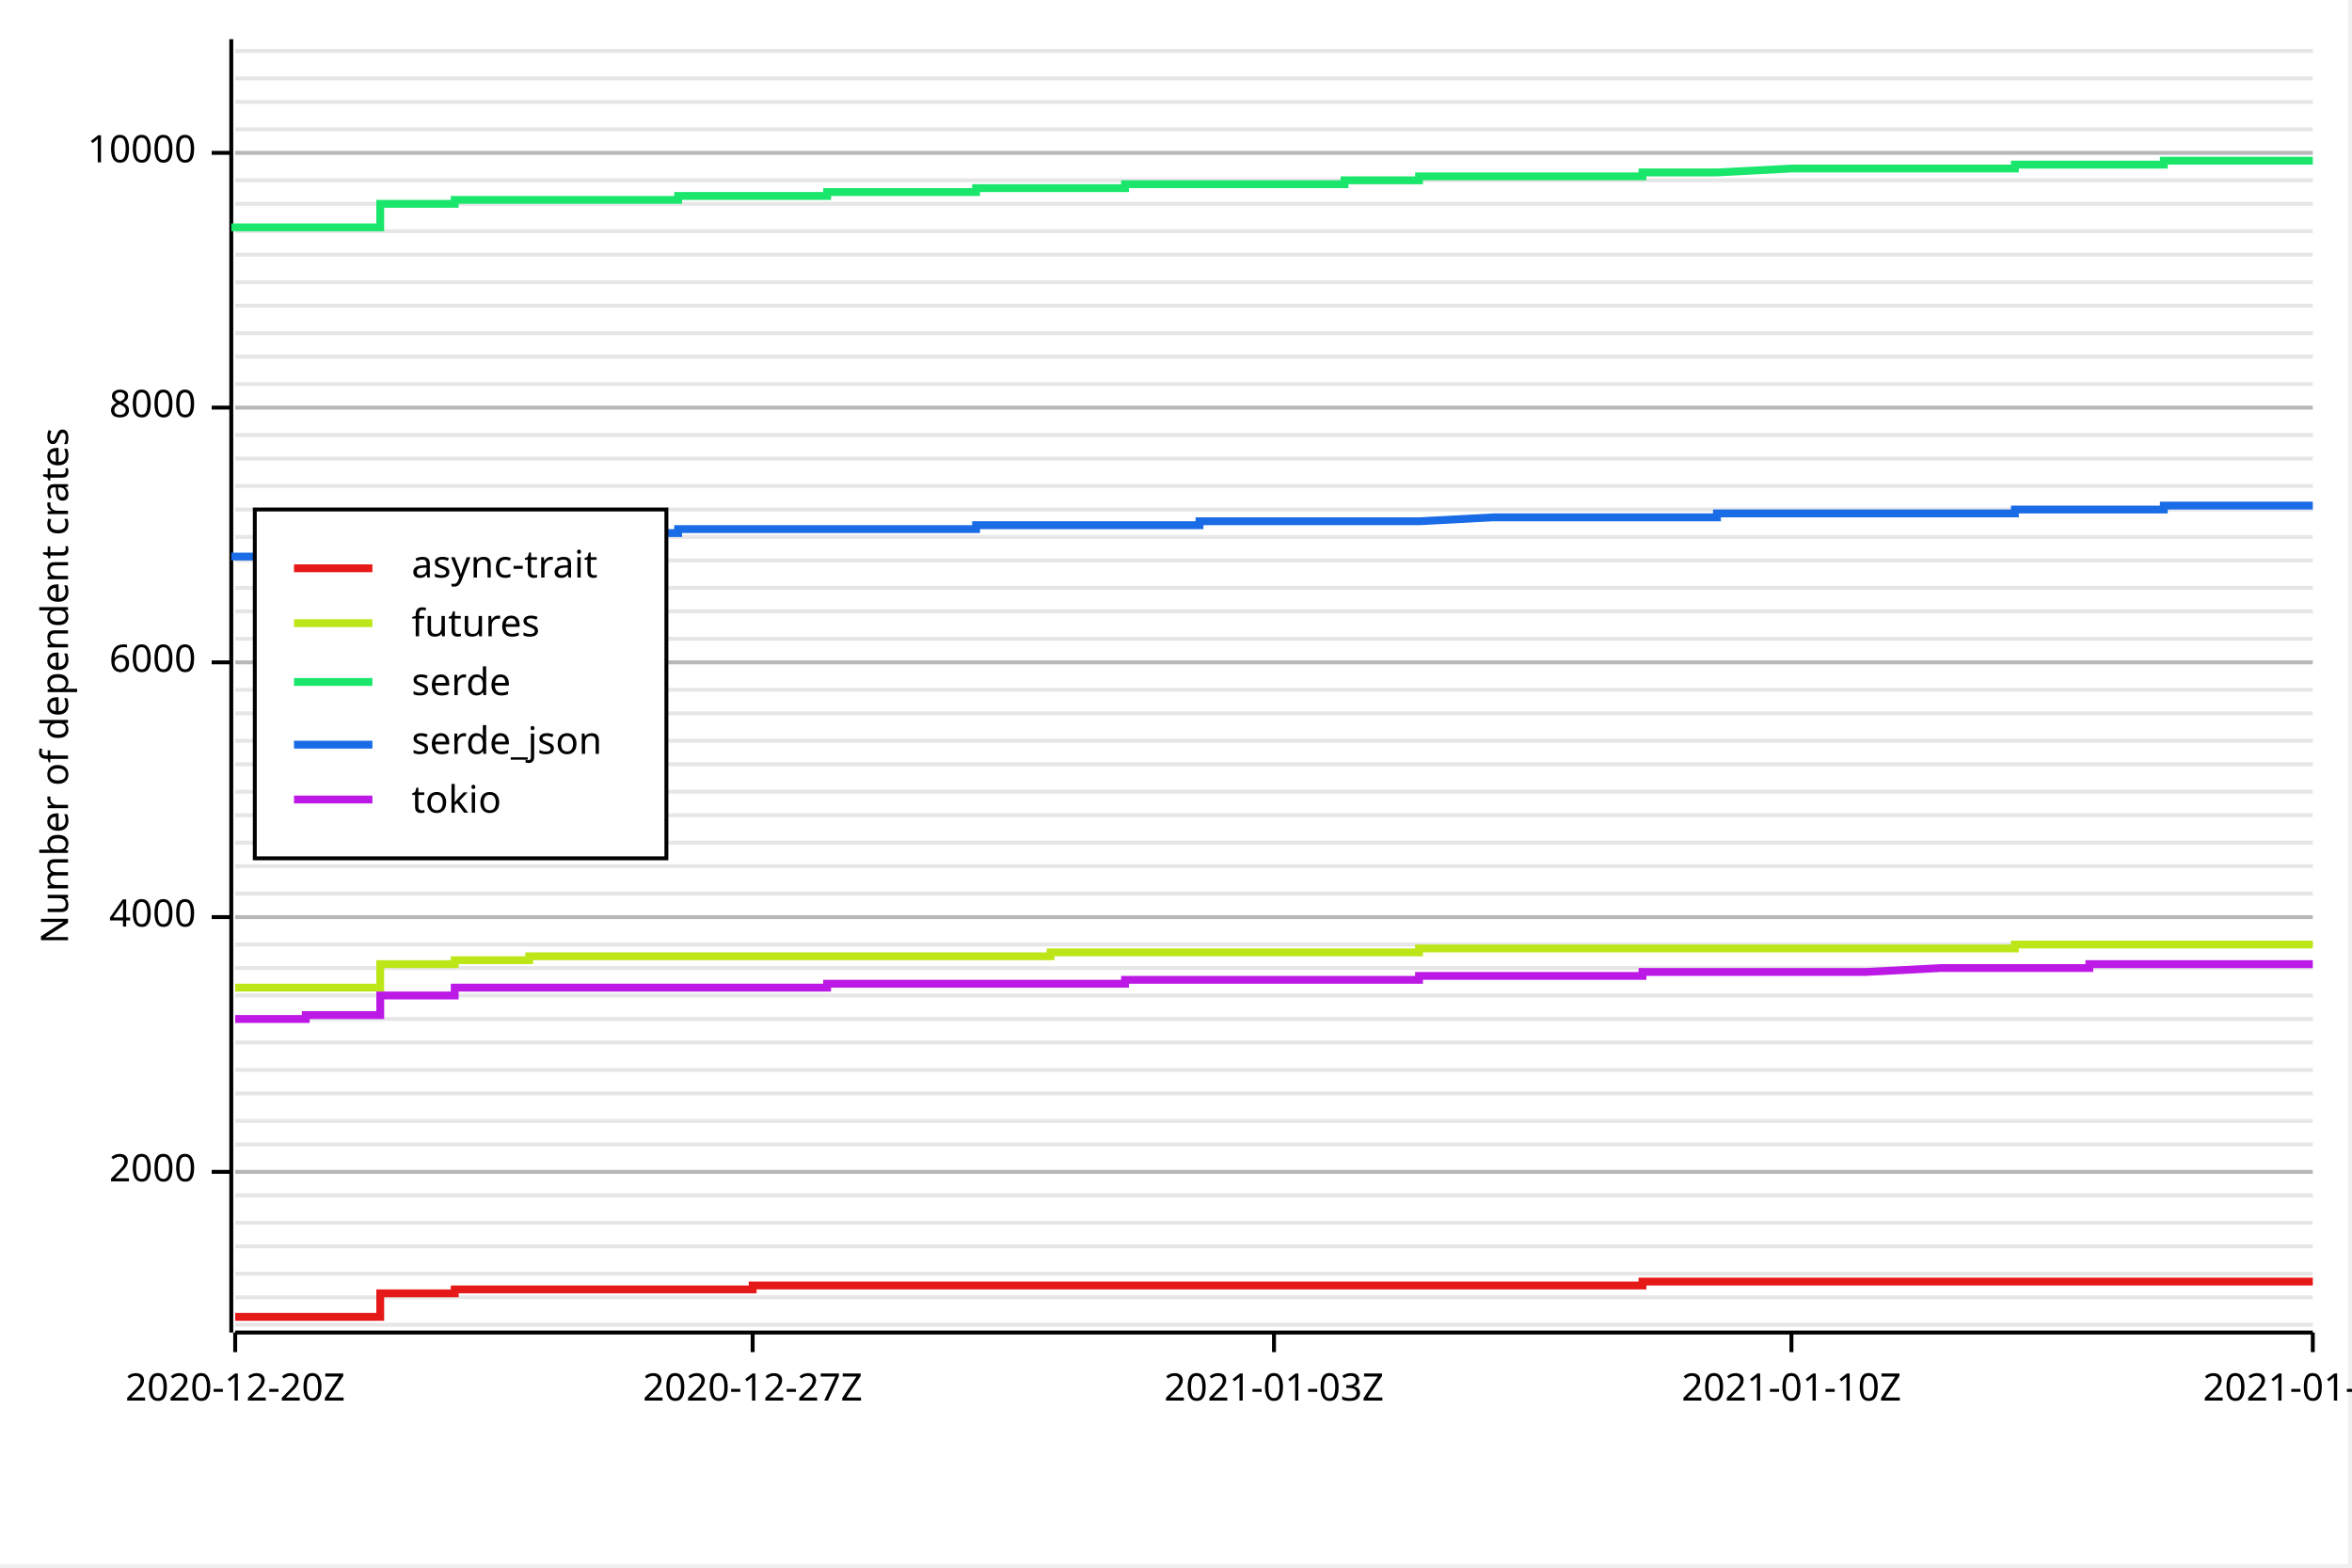
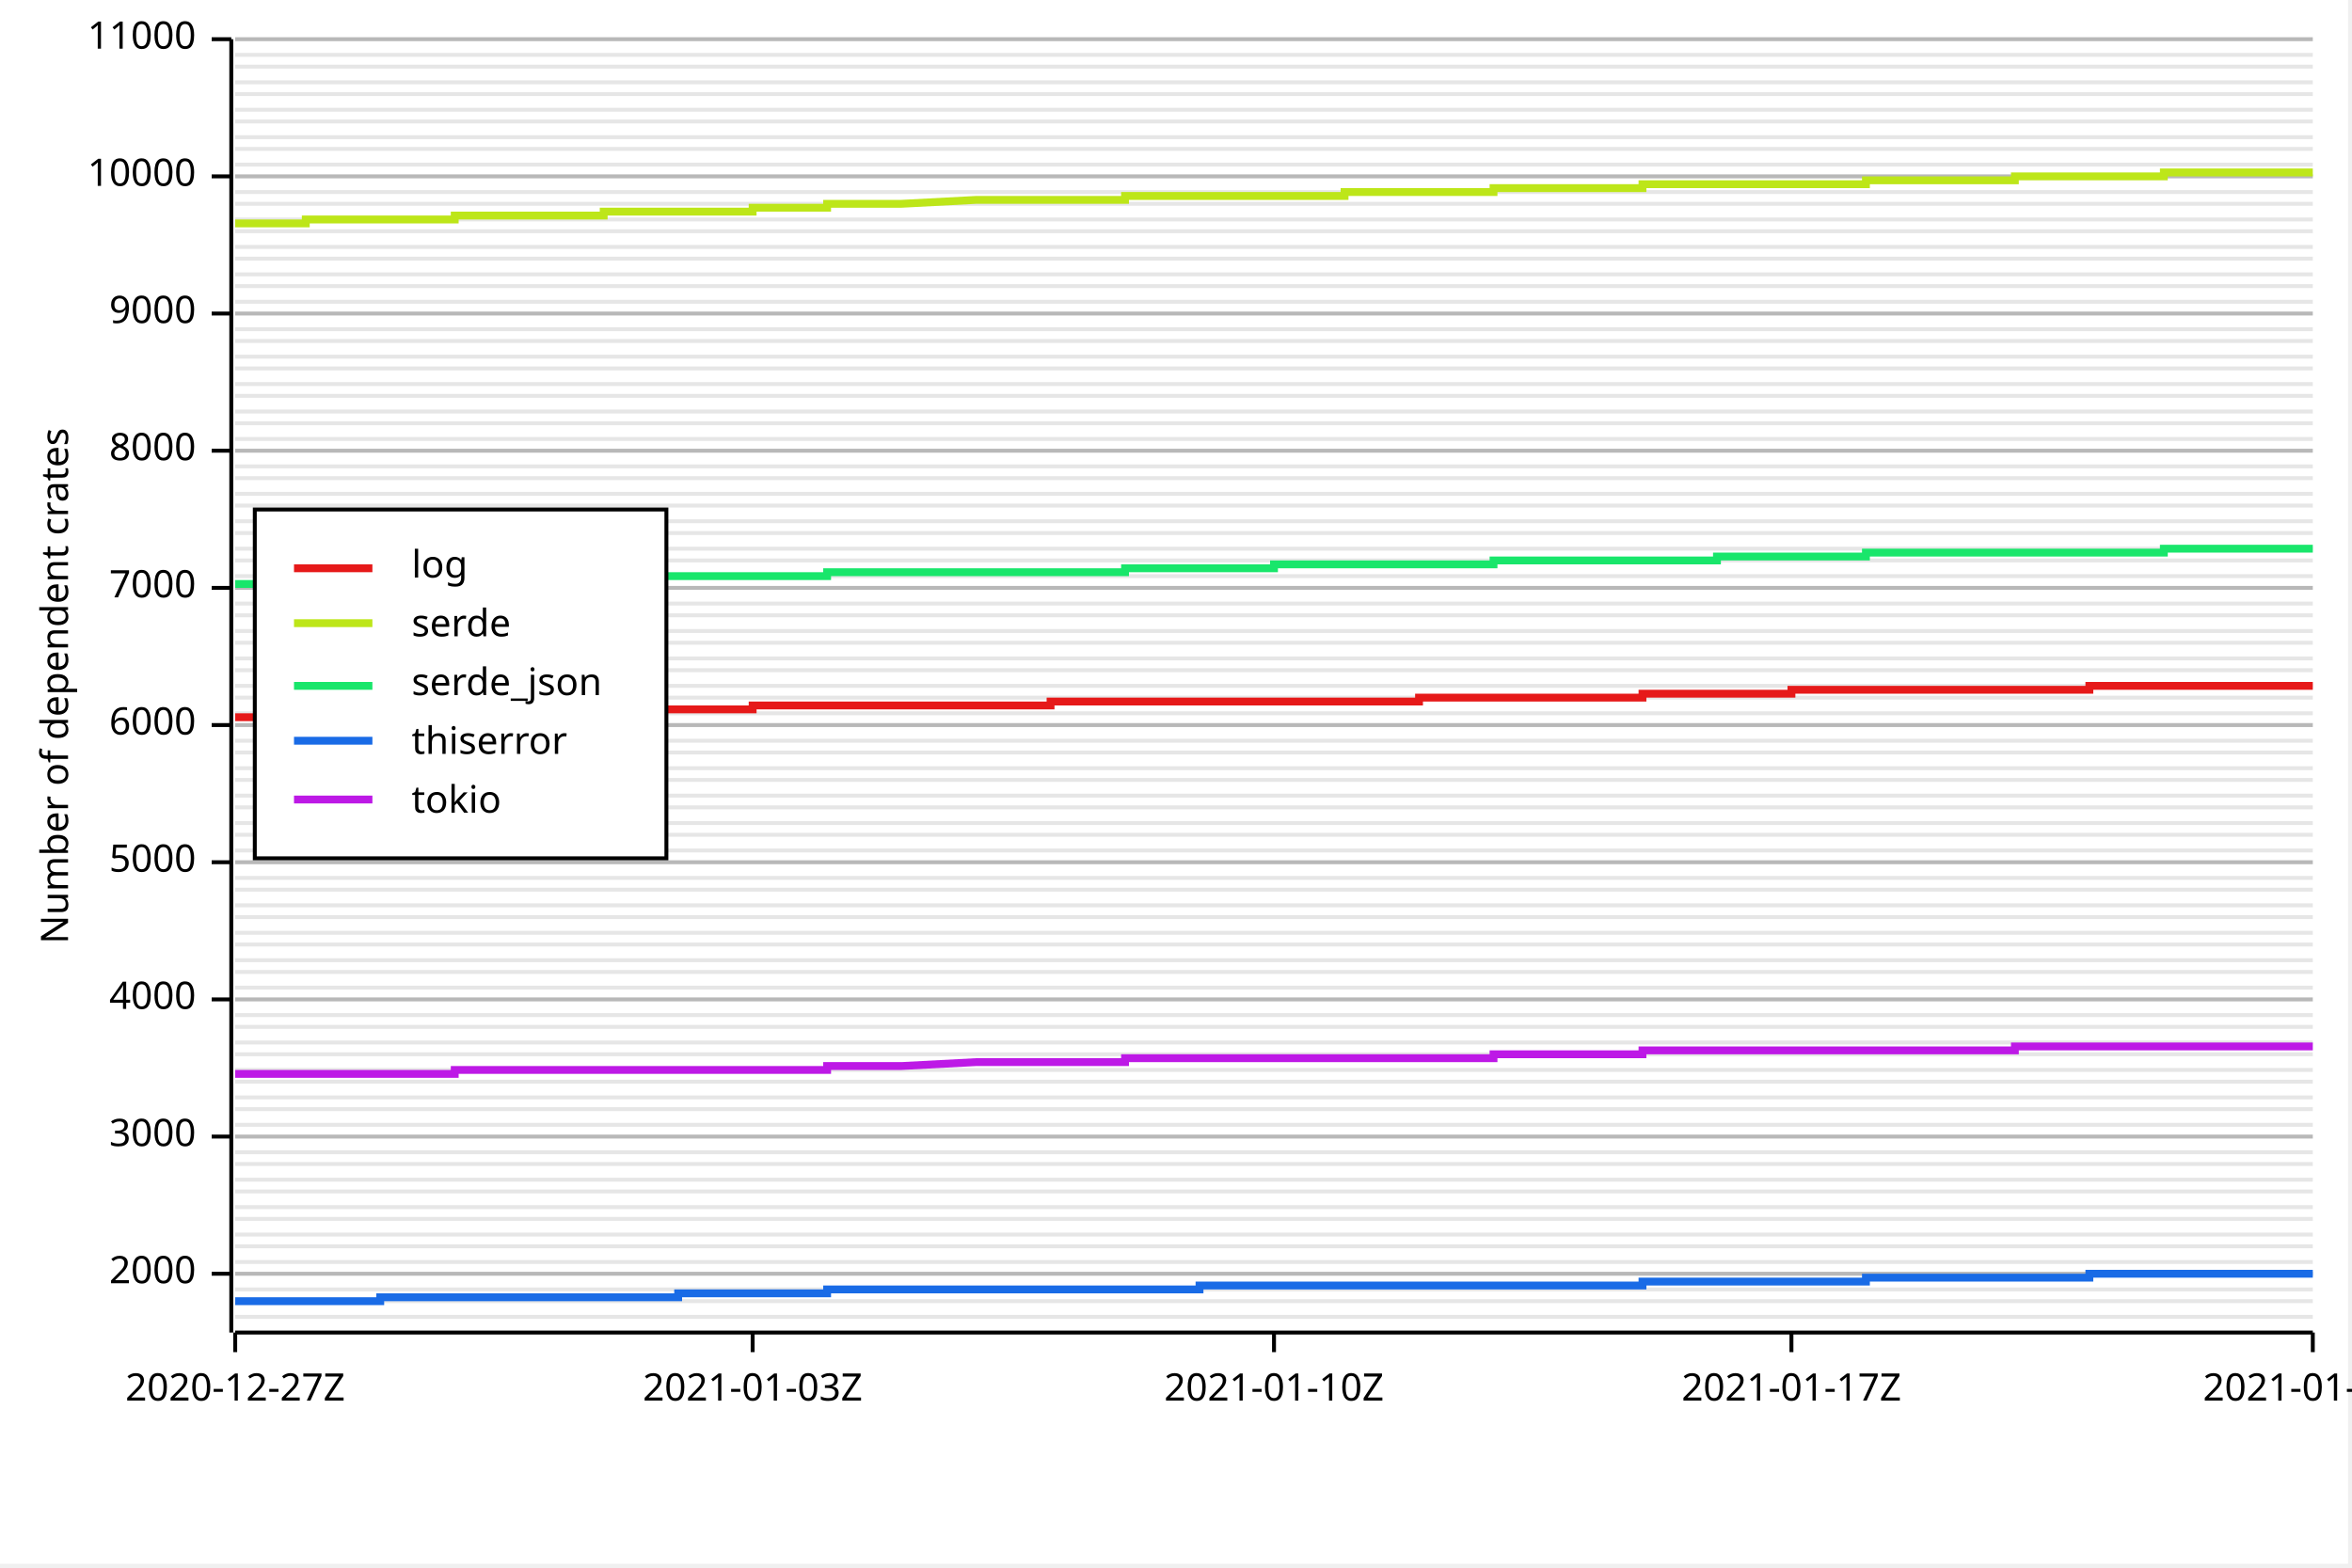
<svg xmlns="http://www.w3.org/2000/svg" width="600" height="400" viewBox="0 0 600 400">
  <rect x="0" y="0" width="599" height="399" opacity="1" fill="#FFFFFF" stroke="none" />
-   <line opacity="0.1" stroke="#000000" stroke-width="1" x1="60" y1="338" x2="590" y2="338" />
-   <line opacity="0.1" stroke="#000000" stroke-width="1" x1="60" y1="331" x2="590" y2="331" />
+   <line opacity="0.1" stroke="#000000" stroke-width="1" x1="60" y1="336" x2="590" y2="336" />
+   <line opacity="0.1" stroke="#000000" stroke-width="1" x1="60" y1="332" x2="590" y2="332" />
+   <line opacity="0.1" stroke="#000000" stroke-width="1" x1="60" y1="329" x2="590" y2="329" />
  <line opacity="0.1" stroke="#000000" stroke-width="1" x1="60" y1="325" x2="590" y2="325" />
+   <line opacity="0.1" stroke="#000000" stroke-width="1" x1="60" y1="322" x2="590" y2="322" />
  <line opacity="0.1" stroke="#000000" stroke-width="1" x1="60" y1="318" x2="590" y2="318" />
-   <line opacity="0.1" stroke="#000000" stroke-width="1" x1="60" y1="312" x2="590" y2="312" />
-   <line opacity="0.1" stroke="#000000" stroke-width="1" x1="60" y1="305" x2="590" y2="305" />
-   <line opacity="0.1" stroke="#000000" stroke-width="1" x1="60" y1="299" x2="590" y2="299" />
-   <line opacity="0.1" stroke="#000000" stroke-width="1" x1="60" y1="292" x2="590" y2="292" />
-   <line opacity="0.1" stroke="#000000" stroke-width="1" x1="60" y1="286" x2="590" y2="286" />
-   <line opacity="0.1" stroke="#000000" stroke-width="1" x1="60" y1="279" x2="590" y2="279" />
+   <line opacity="0.1" stroke="#000000" stroke-width="1" x1="60" y1="315" x2="590" y2="315" />
+   <line opacity="0.1" stroke="#000000" stroke-width="1" x1="60" y1="311" x2="590" y2="311" />
+   <line opacity="0.1" stroke="#000000" stroke-width="1" x1="60" y1="308" x2="590" y2="308" />
+   <line opacity="0.1" stroke="#000000" stroke-width="1" x1="60" y1="304" x2="590" y2="304" />
+   <line opacity="0.1" stroke="#000000" stroke-width="1" x1="60" y1="301" x2="590" y2="301" />
+   <line opacity="0.1" stroke="#000000" stroke-width="1" x1="60" y1="297" x2="590" y2="297" />
+   <line opacity="0.1" stroke="#000000" stroke-width="1" x1="60" y1="294" x2="590" y2="294" />
+   <line opacity="0.1" stroke="#000000" stroke-width="1" x1="60" y1="290" x2="590" y2="290" />
+   <line opacity="0.1" stroke="#000000" stroke-width="1" x1="60" y1="287" x2="590" y2="287" />
+   <line opacity="0.1" stroke="#000000" stroke-width="1" x1="60" y1="283" x2="590" y2="283" />
+   <line opacity="0.1" stroke="#000000" stroke-width="1" x1="60" y1="280" x2="590" y2="280" />
+   <line opacity="0.1" stroke="#000000" stroke-width="1" x1="60" y1="276" x2="590" y2="276" />
  <line opacity="0.1" stroke="#000000" stroke-width="1" x1="60" y1="273" x2="590" y2="273" />
+   <line opacity="0.1" stroke="#000000" stroke-width="1" x1="60" y1="269" x2="590" y2="269" />
  <line opacity="0.1" stroke="#000000" stroke-width="1" x1="60" y1="266" x2="590" y2="266" />
-   <line opacity="0.1" stroke="#000000" stroke-width="1" x1="60" y1="260" x2="590" y2="260" />
-   <line opacity="0.1" stroke="#000000" stroke-width="1" x1="60" y1="254" x2="590" y2="254" />
-   <line opacity="0.1" stroke="#000000" stroke-width="1" x1="60" y1="247" x2="590" y2="247" />
+   <line opacity="0.1" stroke="#000000" stroke-width="1" x1="60" y1="262" x2="590" y2="262" />
+   <line opacity="0.1" stroke="#000000" stroke-width="1" x1="60" y1="259" x2="590" y2="259" />
+   <line opacity="0.1" stroke="#000000" stroke-width="1" x1="60" y1="255" x2="590" y2="255" />
+   <line opacity="0.1" stroke="#000000" stroke-width="1" x1="60" y1="252" x2="590" y2="252" />
+   <line opacity="0.1" stroke="#000000" stroke-width="1" x1="60" y1="248" x2="590" y2="248" />
+   <line opacity="0.1" stroke="#000000" stroke-width="1" x1="60" y1="245" x2="590" y2="245" />
  <line opacity="0.1" stroke="#000000" stroke-width="1" x1="60" y1="241" x2="590" y2="241" />
+   <line opacity="0.1" stroke="#000000" stroke-width="1" x1="60" y1="238" x2="590" y2="238" />
  <line opacity="0.1" stroke="#000000" stroke-width="1" x1="60" y1="234" x2="590" y2="234" />
-   <line opacity="0.1" stroke="#000000" stroke-width="1" x1="60" y1="228" x2="590" y2="228" />
-   <line opacity="0.1" stroke="#000000" stroke-width="1" x1="60" y1="221" x2="590" y2="221" />
-   <line opacity="0.1" stroke="#000000" stroke-width="1" x1="60" y1="215" x2="590" y2="215" />
-   <line opacity="0.1" stroke="#000000" stroke-width="1" x1="60" y1="208" x2="590" y2="208" />
-   <line opacity="0.1" stroke="#000000" stroke-width="1" x1="60" y1="202" x2="590" y2="202" />
-   <line opacity="0.1" stroke="#000000" stroke-width="1" x1="60" y1="195" x2="590" y2="195" />
+   <line opacity="0.1" stroke="#000000" stroke-width="1" x1="60" y1="231" x2="590" y2="231" />
+   <line opacity="0.1" stroke="#000000" stroke-width="1" x1="60" y1="227" x2="590" y2="227" />
+   <line opacity="0.1" stroke="#000000" stroke-width="1" x1="60" y1="224" x2="590" y2="224" />
+   <line opacity="0.1" stroke="#000000" stroke-width="1" x1="60" y1="220" x2="590" y2="220" />
+   <line opacity="0.1" stroke="#000000" stroke-width="1" x1="60" y1="217" x2="590" y2="217" />
+   <line opacity="0.1" stroke="#000000" stroke-width="1" x1="60" y1="213" x2="590" y2="213" />
+   <line opacity="0.1" stroke="#000000" stroke-width="1" x1="60" y1="210" x2="590" y2="210" />
+   <line opacity="0.1" stroke="#000000" stroke-width="1" x1="60" y1="206" x2="590" y2="206" />
+   <line opacity="0.1" stroke="#000000" stroke-width="1" x1="60" y1="203" x2="590" y2="203" />
+   <line opacity="0.1" stroke="#000000" stroke-width="1" x1="60" y1="199" x2="590" y2="199" />
+   <line opacity="0.1" stroke="#000000" stroke-width="1" x1="60" y1="196" x2="590" y2="196" />
+   <line opacity="0.1" stroke="#000000" stroke-width="1" x1="60" y1="192" x2="590" y2="192" />
  <line opacity="0.1" stroke="#000000" stroke-width="1" x1="60" y1="189" x2="590" y2="189" />
+   <line opacity="0.1" stroke="#000000" stroke-width="1" x1="60" y1="185" x2="590" y2="185" />
  <line opacity="0.1" stroke="#000000" stroke-width="1" x1="60" y1="182" x2="590" y2="182" />
-   <line opacity="0.1" stroke="#000000" stroke-width="1" x1="60" y1="176" x2="590" y2="176" />
-   <line opacity="0.1" stroke="#000000" stroke-width="1" x1="60" y1="169" x2="590" y2="169" />
-   <line opacity="0.1" stroke="#000000" stroke-width="1" x1="60" y1="163" x2="590" y2="163" />
-   <line opacity="0.1" stroke="#000000" stroke-width="1" x1="60" y1="156" x2="590" y2="156" />
+   <line opacity="0.1" stroke="#000000" stroke-width="1" x1="60" y1="178" x2="590" y2="178" />
+   <line opacity="0.1" stroke="#000000" stroke-width="1" x1="60" y1="175" x2="590" y2="175" />
+   <line opacity="0.1" stroke="#000000" stroke-width="1" x1="60" y1="171" x2="590" y2="171" />
+   <line opacity="0.1" stroke="#000000" stroke-width="1" x1="60" y1="168" x2="590" y2="168" />
+   <line opacity="0.1" stroke="#000000" stroke-width="1" x1="60" y1="164" x2="590" y2="164" />
+   <line opacity="0.1" stroke="#000000" stroke-width="1" x1="60" y1="161" x2="590" y2="161" />
+   <line opacity="0.1" stroke="#000000" stroke-width="1" x1="60" y1="157" x2="590" y2="157" />
+   <line opacity="0.1" stroke="#000000" stroke-width="1" x1="60" y1="154" x2="590" y2="154" />
  <line opacity="0.1" stroke="#000000" stroke-width="1" x1="60" y1="150" x2="590" y2="150" />
+   <line opacity="0.1" stroke="#000000" stroke-width="1" x1="60" y1="147" x2="590" y2="147" />
  <line opacity="0.1" stroke="#000000" stroke-width="1" x1="60" y1="143" x2="590" y2="143" />
-   <line opacity="0.1" stroke="#000000" stroke-width="1" x1="60" y1="137" x2="590" y2="137" />
-   <line opacity="0.1" stroke="#000000" stroke-width="1" x1="60" y1="130" x2="590" y2="130" />
-   <line opacity="0.1" stroke="#000000" stroke-width="1" x1="60" y1="124" x2="590" y2="124" />
-   <line opacity="0.1" stroke="#000000" stroke-width="1" x1="60" y1="117" x2="590" y2="117" />
-   <line opacity="0.1" stroke="#000000" stroke-width="1" x1="60" y1="111" x2="590" y2="111" />
-   <line opacity="0.1" stroke="#000000" stroke-width="1" x1="60" y1="104" x2="590" y2="104" />
+   <line opacity="0.1" stroke="#000000" stroke-width="1" x1="60" y1="140" x2="590" y2="140" />
+   <line opacity="0.1" stroke="#000000" stroke-width="1" x1="60" y1="136" x2="590" y2="136" />
+   <line opacity="0.1" stroke="#000000" stroke-width="1" x1="60" y1="133" x2="590" y2="133" />
+   <line opacity="0.1" stroke="#000000" stroke-width="1" x1="60" y1="129" x2="590" y2="129" />
+   <line opacity="0.1" stroke="#000000" stroke-width="1" x1="60" y1="126" x2="590" y2="126" />
+   <line opacity="0.1" stroke="#000000" stroke-width="1" x1="60" y1="122" x2="590" y2="122" />
+   <line opacity="0.1" stroke="#000000" stroke-width="1" x1="60" y1="119" x2="590" y2="119" />
+   <line opacity="0.1" stroke="#000000" stroke-width="1" x1="60" y1="115" x2="590" y2="115" />
+   <line opacity="0.1" stroke="#000000" stroke-width="1" x1="60" y1="112" x2="590" y2="112" />
+   <line opacity="0.1" stroke="#000000" stroke-width="1" x1="60" y1="108" x2="590" y2="108" />
+   <line opacity="0.1" stroke="#000000" stroke-width="1" x1="60" y1="105" x2="590" y2="105" />
+   <line opacity="0.1" stroke="#000000" stroke-width="1" x1="60" y1="101" x2="590" y2="101" />
  <line opacity="0.1" stroke="#000000" stroke-width="1" x1="60" y1="98" x2="590" y2="98" />
+   <line opacity="0.1" stroke="#000000" stroke-width="1" x1="60" y1="94" x2="590" y2="94" />
  <line opacity="0.1" stroke="#000000" stroke-width="1" x1="60" y1="91" x2="590" y2="91" />
-   <line opacity="0.1" stroke="#000000" stroke-width="1" x1="60" y1="85" x2="590" y2="85" />
-   <line opacity="0.1" stroke="#000000" stroke-width="1" x1="60" y1="78" x2="590" y2="78" />
-   <line opacity="0.1" stroke="#000000" stroke-width="1" x1="60" y1="72" x2="590" y2="72" />
-   <line opacity="0.1" stroke="#000000" stroke-width="1" x1="60" y1="65" x2="590" y2="65" />
+   <line opacity="0.1" stroke="#000000" stroke-width="1" x1="60" y1="87" x2="590" y2="87" />
+   <line opacity="0.1" stroke="#000000" stroke-width="1" x1="60" y1="84" x2="590" y2="84" />
+   <line opacity="0.1" stroke="#000000" stroke-width="1" x1="60" y1="80" x2="590" y2="80" />
+   <line opacity="0.1" stroke="#000000" stroke-width="1" x1="60" y1="77" x2="590" y2="77" />
+   <line opacity="0.1" stroke="#000000" stroke-width="1" x1="60" y1="73" x2="590" y2="73" />
+   <line opacity="0.1" stroke="#000000" stroke-width="1" x1="60" y1="70" x2="590" y2="70" />
+   <line opacity="0.1" stroke="#000000" stroke-width="1" x1="60" y1="66" x2="590" y2="66" />
+   <line opacity="0.1" stroke="#000000" stroke-width="1" x1="60" y1="63" x2="590" y2="63" />
  <line opacity="0.1" stroke="#000000" stroke-width="1" x1="60" y1="59" x2="590" y2="59" />
+   <line opacity="0.1" stroke="#000000" stroke-width="1" x1="60" y1="56" x2="590" y2="56" />
  <line opacity="0.1" stroke="#000000" stroke-width="1" x1="60" y1="52" x2="590" y2="52" />
-   <line opacity="0.1" stroke="#000000" stroke-width="1" x1="60" y1="46" x2="590" y2="46" />
-   <line opacity="0.1" stroke="#000000" stroke-width="1" x1="60" y1="39" x2="590" y2="39" />
-   <line opacity="0.1" stroke="#000000" stroke-width="1" x1="60" y1="33" x2="590" y2="33" />
-   <line opacity="0.1" stroke="#000000" stroke-width="1" x1="60" y1="26" x2="590" y2="26" />
-   <line opacity="0.1" stroke="#000000" stroke-width="1" x1="60" y1="20" x2="590" y2="20" />
-   <line opacity="0.1" stroke="#000000" stroke-width="1" x1="60" y1="13" x2="590" y2="13" />
+   <line opacity="0.1" stroke="#000000" stroke-width="1" x1="60" y1="49" x2="590" y2="49" />
+   <line opacity="0.1" stroke="#000000" stroke-width="1" x1="60" y1="45" x2="590" y2="45" />
+   <line opacity="0.1" stroke="#000000" stroke-width="1" x1="60" y1="42" x2="590" y2="42" />
+   <line opacity="0.1" stroke="#000000" stroke-width="1" x1="60" y1="38" x2="590" y2="38" />
+   <line opacity="0.1" stroke="#000000" stroke-width="1" x1="60" y1="35" x2="590" y2="35" />
+   <line opacity="0.1" stroke="#000000" stroke-width="1" x1="60" y1="31" x2="590" y2="31" />
+   <line opacity="0.1" stroke="#000000" stroke-width="1" x1="60" y1="28" x2="590" y2="28" />
+   <line opacity="0.1" stroke="#000000" stroke-width="1" x1="60" y1="24" x2="590" y2="24" />
+   <line opacity="0.1" stroke="#000000" stroke-width="1" x1="60" y1="21" x2="590" y2="21" />
+   <line opacity="0.1" stroke="#000000" stroke-width="1" x1="60" y1="17" x2="590" y2="17" />
+   <line opacity="0.1" stroke="#000000" stroke-width="1" x1="60" y1="14" x2="590" y2="14" />
+   <line opacity="0.1" stroke="#000000" stroke-width="1" x1="60" y1="10" x2="590" y2="10" />
  <text x="10" y="175" dy="0.76em" text-anchor="middle" font-family="sans-serif" font-size="9.677" opacity="1" fill="#000000" transform="rotate(270, 10, 175)">
Number of dependent crates
</text>
-   <line opacity="0.2" stroke="#000000" stroke-width="1" x1="60" y1="299" x2="590" y2="299" />
-   <line opacity="0.2" stroke="#000000" stroke-width="1" x1="60" y1="234" x2="590" y2="234" />
-   <line opacity="0.2" stroke="#000000" stroke-width="1" x1="60" y1="169" x2="590" y2="169" />
-   <line opacity="0.2" stroke="#000000" stroke-width="1" x1="60" y1="104" x2="590" y2="104" />
-   <line opacity="0.2" stroke="#000000" stroke-width="1" x1="60" y1="39" x2="590" y2="39" />
+   <line opacity="0.2" stroke="#000000" stroke-width="1" x1="60" y1="325" x2="590" y2="325" />
+   <line opacity="0.2" stroke="#000000" stroke-width="1" x1="60" y1="290" x2="590" y2="290" />
+   <line opacity="0.2" stroke="#000000" stroke-width="1" x1="60" y1="255" x2="590" y2="255" />
+   <line opacity="0.2" stroke="#000000" stroke-width="1" x1="60" y1="220" x2="590" y2="220" />
+   <line opacity="0.2" stroke="#000000" stroke-width="1" x1="60" y1="185" x2="590" y2="185" />
+   <line opacity="0.2" stroke="#000000" stroke-width="1" x1="60" y1="150" x2="590" y2="150" />
+   <line opacity="0.2" stroke="#000000" stroke-width="1" x1="60" y1="115" x2="590" y2="115" />
+   <line opacity="0.2" stroke="#000000" stroke-width="1" x1="60" y1="80" x2="590" y2="80" />
+   <line opacity="0.2" stroke="#000000" stroke-width="1" x1="60" y1="45" x2="590" y2="45" />
+   <line opacity="0.2" stroke="#000000" stroke-width="1" x1="60" y1="10" x2="590" y2="10" />
  <polyline fill="none" opacity="1" stroke="#000000" stroke-width="1" points="59,10 59,340 " />
-   <text x="50" y="299" dy="0.5ex" text-anchor="end" font-family="sans-serif" font-size="9.677" opacity="1" fill="#000000">
+   <text x="50" y="325" dy="0.5ex" text-anchor="end" font-family="sans-serif" font-size="9.677" opacity="1" fill="#000000">
2000
</text>
-   <polyline fill="none" opacity="1" stroke="#000000" stroke-width="1" points="54,299 59,299 " />
-   <text x="50" y="234" dy="0.5ex" text-anchor="end" font-family="sans-serif" font-size="9.677" opacity="1" fill="#000000">
+   <polyline fill="none" opacity="1" stroke="#000000" stroke-width="1" points="54,325 59,325 " />
+   <text x="50" y="290" dy="0.5ex" text-anchor="end" font-family="sans-serif" font-size="9.677" opacity="1" fill="#000000">
+ 3000
+ </text>
+   <polyline fill="none" opacity="1" stroke="#000000" stroke-width="1" points="54,290 59,290 " />
+   <text x="50" y="255" dy="0.5ex" text-anchor="end" font-family="sans-serif" font-size="9.677" opacity="1" fill="#000000">
4000
</text>
-   <polyline fill="none" opacity="1" stroke="#000000" stroke-width="1" points="54,234 59,234 " />
-   <text x="50" y="169" dy="0.5ex" text-anchor="end" font-family="sans-serif" font-size="9.677" opacity="1" fill="#000000">
+   <polyline fill="none" opacity="1" stroke="#000000" stroke-width="1" points="54,255 59,255 " />
+   <text x="50" y="220" dy="0.5ex" text-anchor="end" font-family="sans-serif" font-size="9.677" opacity="1" fill="#000000">
+ 5000
+ </text>
+   <polyline fill="none" opacity="1" stroke="#000000" stroke-width="1" points="54,220 59,220 " />
+   <text x="50" y="185" dy="0.5ex" text-anchor="end" font-family="sans-serif" font-size="9.677" opacity="1" fill="#000000">
6000
</text>
-   <polyline fill="none" opacity="1" stroke="#000000" stroke-width="1" points="54,169 59,169 " />
-   <text x="50" y="104" dy="0.5ex" text-anchor="end" font-family="sans-serif" font-size="9.677" opacity="1" fill="#000000">
+   <polyline fill="none" opacity="1" stroke="#000000" stroke-width="1" points="54,185 59,185 " />
+   <text x="50" y="150" dy="0.5ex" text-anchor="end" font-family="sans-serif" font-size="9.677" opacity="1" fill="#000000">
+ 7000
+ </text>
+   <polyline fill="none" opacity="1" stroke="#000000" stroke-width="1" points="54,150 59,150 " />
+   <text x="50" y="115" dy="0.5ex" text-anchor="end" font-family="sans-serif" font-size="9.677" opacity="1" fill="#000000">
8000
</text>
-   <polyline fill="none" opacity="1" stroke="#000000" stroke-width="1" points="54,104 59,104 " />
-   <text x="50" y="39" dy="0.5ex" text-anchor="end" font-family="sans-serif" font-size="9.677" opacity="1" fill="#000000">
+   <polyline fill="none" opacity="1" stroke="#000000" stroke-width="1" points="54,115 59,115 " />
+   <text x="50" y="80" dy="0.5ex" text-anchor="end" font-family="sans-serif" font-size="9.677" opacity="1" fill="#000000">
+ 9000
+ </text>
+   <polyline fill="none" opacity="1" stroke="#000000" stroke-width="1" points="54,80 59,80 " />
+   <text x="50" y="45" dy="0.5ex" text-anchor="end" font-family="sans-serif" font-size="9.677" opacity="1" fill="#000000">
10000
</text>
-   <polyline fill="none" opacity="1" stroke="#000000" stroke-width="1" points="54,39 59,39 " />
+   <polyline fill="none" opacity="1" stroke="#000000" stroke-width="1" points="54,45 59,45 " />
+   <text x="50" y="10" dy="0.5ex" text-anchor="end" font-family="sans-serif" font-size="9.677" opacity="1" fill="#000000">
+ 11000
+ </text>
+   <polyline fill="none" opacity="1" stroke="#000000" stroke-width="1" points="54,10 59,10 " />
  <polyline fill="none" opacity="1" stroke="#000000" stroke-width="1" points="60,340 590,340 " />
  <text x="60" y="350" dy="0.76em" text-anchor="middle" font-family="sans-serif" font-size="9.677" opacity="1" fill="#000000">
- 2020-12-20Z
+ 2020-12-27Z
</text>
  <polyline fill="none" opacity="1" stroke="#000000" stroke-width="1" points="60,340 60,345 " />
  <text x="192" y="350" dy="0.76em" text-anchor="middle" font-family="sans-serif" font-size="9.677" opacity="1" fill="#000000">
- 2020-12-27Z
+ 2021-01-03Z
</text>
  <polyline fill="none" opacity="1" stroke="#000000" stroke-width="1" points="192,340 192,345 " />
  <text x="325" y="350" dy="0.76em" text-anchor="middle" font-family="sans-serif" font-size="9.677" opacity="1" fill="#000000">
- 2021-01-03Z
+ 2021-01-10Z
</text>
  <polyline fill="none" opacity="1" stroke="#000000" stroke-width="1" points="325,340 325,345 " />
  <text x="457" y="350" dy="0.76em" text-anchor="middle" font-family="sans-serif" font-size="9.677" opacity="1" fill="#000000">
- 2021-01-10Z
+ 2021-01-17Z
</text>
  <polyline fill="none" opacity="1" stroke="#000000" stroke-width="1" points="457,340 457,345 " />
  <text x="590" y="350" dy="0.76em" text-anchor="middle" font-family="sans-serif" font-size="9.677" opacity="1" fill="#000000">
- 2021-01-17Z
+ 2021-01-24Z
</text>
  <polyline fill="none" opacity="1" stroke="#000000" stroke-width="1" points="590,340 590,345 " />
-   <polyline fill="none" opacity="1" stroke="#E61919" stroke-width="2" points="60,336 60,336 78,336 78,336 97,336 97,330 116,330 116,329 135,329 135,329 154,329 154,329 173,329 173,329 192,329 192,328 211,328 211,328 230,328 230,328 249,328 249,328 268,328 268,328 287,328 287,328 306,328 306,328 325,328 325,328 343,328 343,328 362,328 362,328 381,328 400,328 400,328 419,328 419,327 438,327 438,327 457,327 457,327 476,327 476,327 495,327 495,327 514,327 514,327 533,327 533,327 552,327 552,327 571,327 571,327 590,327 " />
-   <polyline fill="none" opacity="1" stroke="#BDE619" stroke-width="2" points="60,252 60,252 78,252 78,252 97,252 97,246 116,246 116,245 135,245 135,244 154,244 154,244 173,244 173,244 192,244 192,244 211,244 211,244 230,244 230,244 249,244 249,244 268,244 268,243 287,243 287,243 306,243 306,243 325,243 325,243 343,243 343,243 362,243 362,242 381,242 400,242 400,242 419,242 419,242 438,242 438,242 457,242 457,242 476,242 476,242 495,242 495,242 514,242 514,241 533,241 533,241 552,241 552,241 571,241 571,241 590,241 " />
-   <polyline fill="none" opacity="1" stroke="#19E66B" stroke-width="2" points="60,59 60,58 78,58 78,58 97,58 97,52 116,52 116,51 135,51 135,51 154,51 154,51 173,51 173,50 192,50 192,50 211,50 211,49 230,49 230,49 249,49 249,48 268,48 268,48 287,48 287,47 306,47 306,47 325,47 325,47 343,47 343,46 362,46 362,45 381,45 400,45 400,45 419,45 419,44 438,44 438,44 457,43 457,43 476,43 476,43 495,43 495,43 514,43 514,42 533,42 533,42 552,42 552,41 571,41 571,41 590,41 " />
-   <polyline fill="none" opacity="1" stroke="#196BE6" stroke-width="2" points="60,143 60,142 78,142 78,142 97,142 97,137 116,137 116,136 135,136 135,136 154,136 154,136 173,136 173,135 192,135 192,135 211,135 211,135 230,135 230,135 249,135 249,134 268,134 268,134 287,134 287,134 306,134 306,133 325,133 325,133 343,133 343,133 362,133 362,133 381,132 400,132 400,132 419,132 419,132 438,132 438,131 457,131 457,131 476,131 476,131 495,131 495,131 514,131 514,130 533,130 533,130 552,130 552,129 571,129 571,129 590,129 " />
-   <polyline fill="none" opacity="1" stroke="#BD19E6" stroke-width="2" points="60,260 60,260 78,260 78,259 97,259 97,254 116,254 116,252 135,252 135,252 154,252 154,252 173,252 173,252 192,252 192,252 211,252 211,251 230,251 230,251 249,251 249,251 268,251 268,251 287,251 287,250 306,250 306,250 325,250 325,250 343,250 343,250 362,250 362,249 381,249 400,249 400,249 419,249 419,248 438,248 438,248 457,248 457,248 476,248 476,248 495,247 495,247 514,247 514,247 533,247 533,246 552,246 552,246 571,246 571,246 590,246 " />
+   <polyline fill="none" opacity="1" stroke="#E61919" stroke-width="2" points="60,183 60,183 78,183 78,182 97,182 97,182 116,182 116,182 135,182 135,181 154,181 154,181 173,181 173,181 192,181 192,180 211,180 211,180 230,180 230,180 249,180 268,180 268,179 287,179 287,179 306,179 306,179 325,179 325,179 343,179 343,179 362,179 362,178 381,178 381,178 400,178 400,178 419,178 419,177 438,177 438,177 457,177 457,176 476,176 476,176 495,176 495,176 514,176 514,176 533,176 533,175 552,175 552,175 571,175 571,175 590,175 " />
+   <polyline fill="none" opacity="1" stroke="#BDE619" stroke-width="2" points="60,57 60,57 78,57 78,56 97,56 97,56 116,56 116,55 135,55 135,55 154,55 154,54 173,54 173,54 192,54 192,53 211,53 211,52 230,52 230,52 249,51 268,51 268,51 287,51 287,50 306,50 306,50 325,50 325,50 343,50 343,49 362,49 362,49 381,49 381,48 400,48 400,48 419,48 419,47 438,47 438,47 457,47 457,47 476,47 476,46 495,46 495,46 514,46 514,45 533,45 533,45 552,45 552,44 571,44 571,44 590,44 " />
+   <polyline fill="none" opacity="1" stroke="#19E66B" stroke-width="2" points="60,149 60,149 78,149 78,148 97,148 97,148 116,148 116,148 135,148 135,148 154,148 154,147 173,147 173,147 192,147 192,147 211,147 211,146 230,146 230,146 249,146 268,146 268,146 287,146 287,145 306,145 306,145 325,145 325,144 343,144 343,144 362,144 362,144 381,144 381,143 400,143 400,143 419,143 419,143 438,143 438,142 457,142 457,142 476,142 476,141 495,141 495,141 514,141 514,141 533,141 533,141 552,141 552,140 571,140 571,140 590,140 " />
+   <polyline fill="none" opacity="1" stroke="#196BE6" stroke-width="2" points="60,332 60,332 78,332 78,332 97,332 97,331 116,331 116,331 135,331 135,331 154,331 154,331 173,331 173,330 192,330 192,330 211,330 211,329 230,329 230,329 249,329 268,329 268,329 287,329 287,329 306,329 306,328 325,328 325,328 343,328 343,328 362,328 362,328 381,328 381,328 400,328 400,328 419,328 419,327 438,327 438,327 457,327 457,327 476,327 476,326 495,326 495,326 514,326 514,326 533,326 533,325 552,325 552,325 571,325 571,325 590,325 " />
+   <polyline fill="none" opacity="1" stroke="#BD19E6" stroke-width="2" points="60,274 60,274 78,274 78,274 97,274 97,274 116,274 116,273 135,273 135,273 154,273 154,273 173,273 173,273 192,273 192,273 211,273 211,272 230,272 230,272 249,271 268,271 268,271 287,271 287,270 306,270 306,270 325,270 325,270 343,270 343,270 362,270 362,270 381,270 381,269 400,269 400,269 419,269 419,268 438,268 438,268 457,268 457,268 476,268 476,268 495,268 495,268 514,268 514,267 533,267 533,267 552,267 552,267 571,267 571,267 590,267 " />
  <rect x="65" y="130" width="105" height="89" opacity="1" fill="#FFFFFF" stroke="none" />
  <rect x="65" y="130" width="105" height="89" opacity="1" fill="none" stroke="#000000" />
  <text x="105" y="140" dy="0.76em" text-anchor="start" font-family="sans-serif" font-size="9.677" opacity="1" fill="#000000">
- async-trait
+ log
</text>
  <text x="105" y="155" dy="0.76em" text-anchor="start" font-family="sans-serif" font-size="9.677" opacity="1" fill="#000000">
- futures
+ serde
</text>
  <text x="105" y="170" dy="0.76em" text-anchor="start" font-family="sans-serif" font-size="9.677" opacity="1" fill="#000000">
- serde
+ serde_json
</text>
  <text x="105" y="185" dy="0.76em" text-anchor="start" font-family="sans-serif" font-size="9.677" opacity="1" fill="#000000">
- serde_json
+ thiserror
</text>
  <text x="105" y="200" dy="0.76em" text-anchor="start" font-family="sans-serif" font-size="9.677" opacity="1" fill="#000000">
tokio
</text>
  <polyline fill="none" opacity="1" stroke="#E61919" stroke-width="2" points="75,145 95,145 " />
  <polyline fill="none" opacity="1" stroke="#BDE619" stroke-width="2" points="75,159 95,159 " />
-   <polyline fill="none" opacity="1" stroke="#19E66B" stroke-width="2" points="75,174 95,174 " />
-   <polyline fill="none" opacity="1" stroke="#196BE6" stroke-width="2" points="75,190 95,190 " />
+   <polyline fill="none" opacity="1" stroke="#19E66B" stroke-width="2" points="75,175 95,175 " />
+   <polyline fill="none" opacity="1" stroke="#196BE6" stroke-width="2" points="75,189 95,189 " />
  <polyline fill="none" opacity="1" stroke="#BD19E6" stroke-width="2" points="75,204 95,204 " />
</svg>
